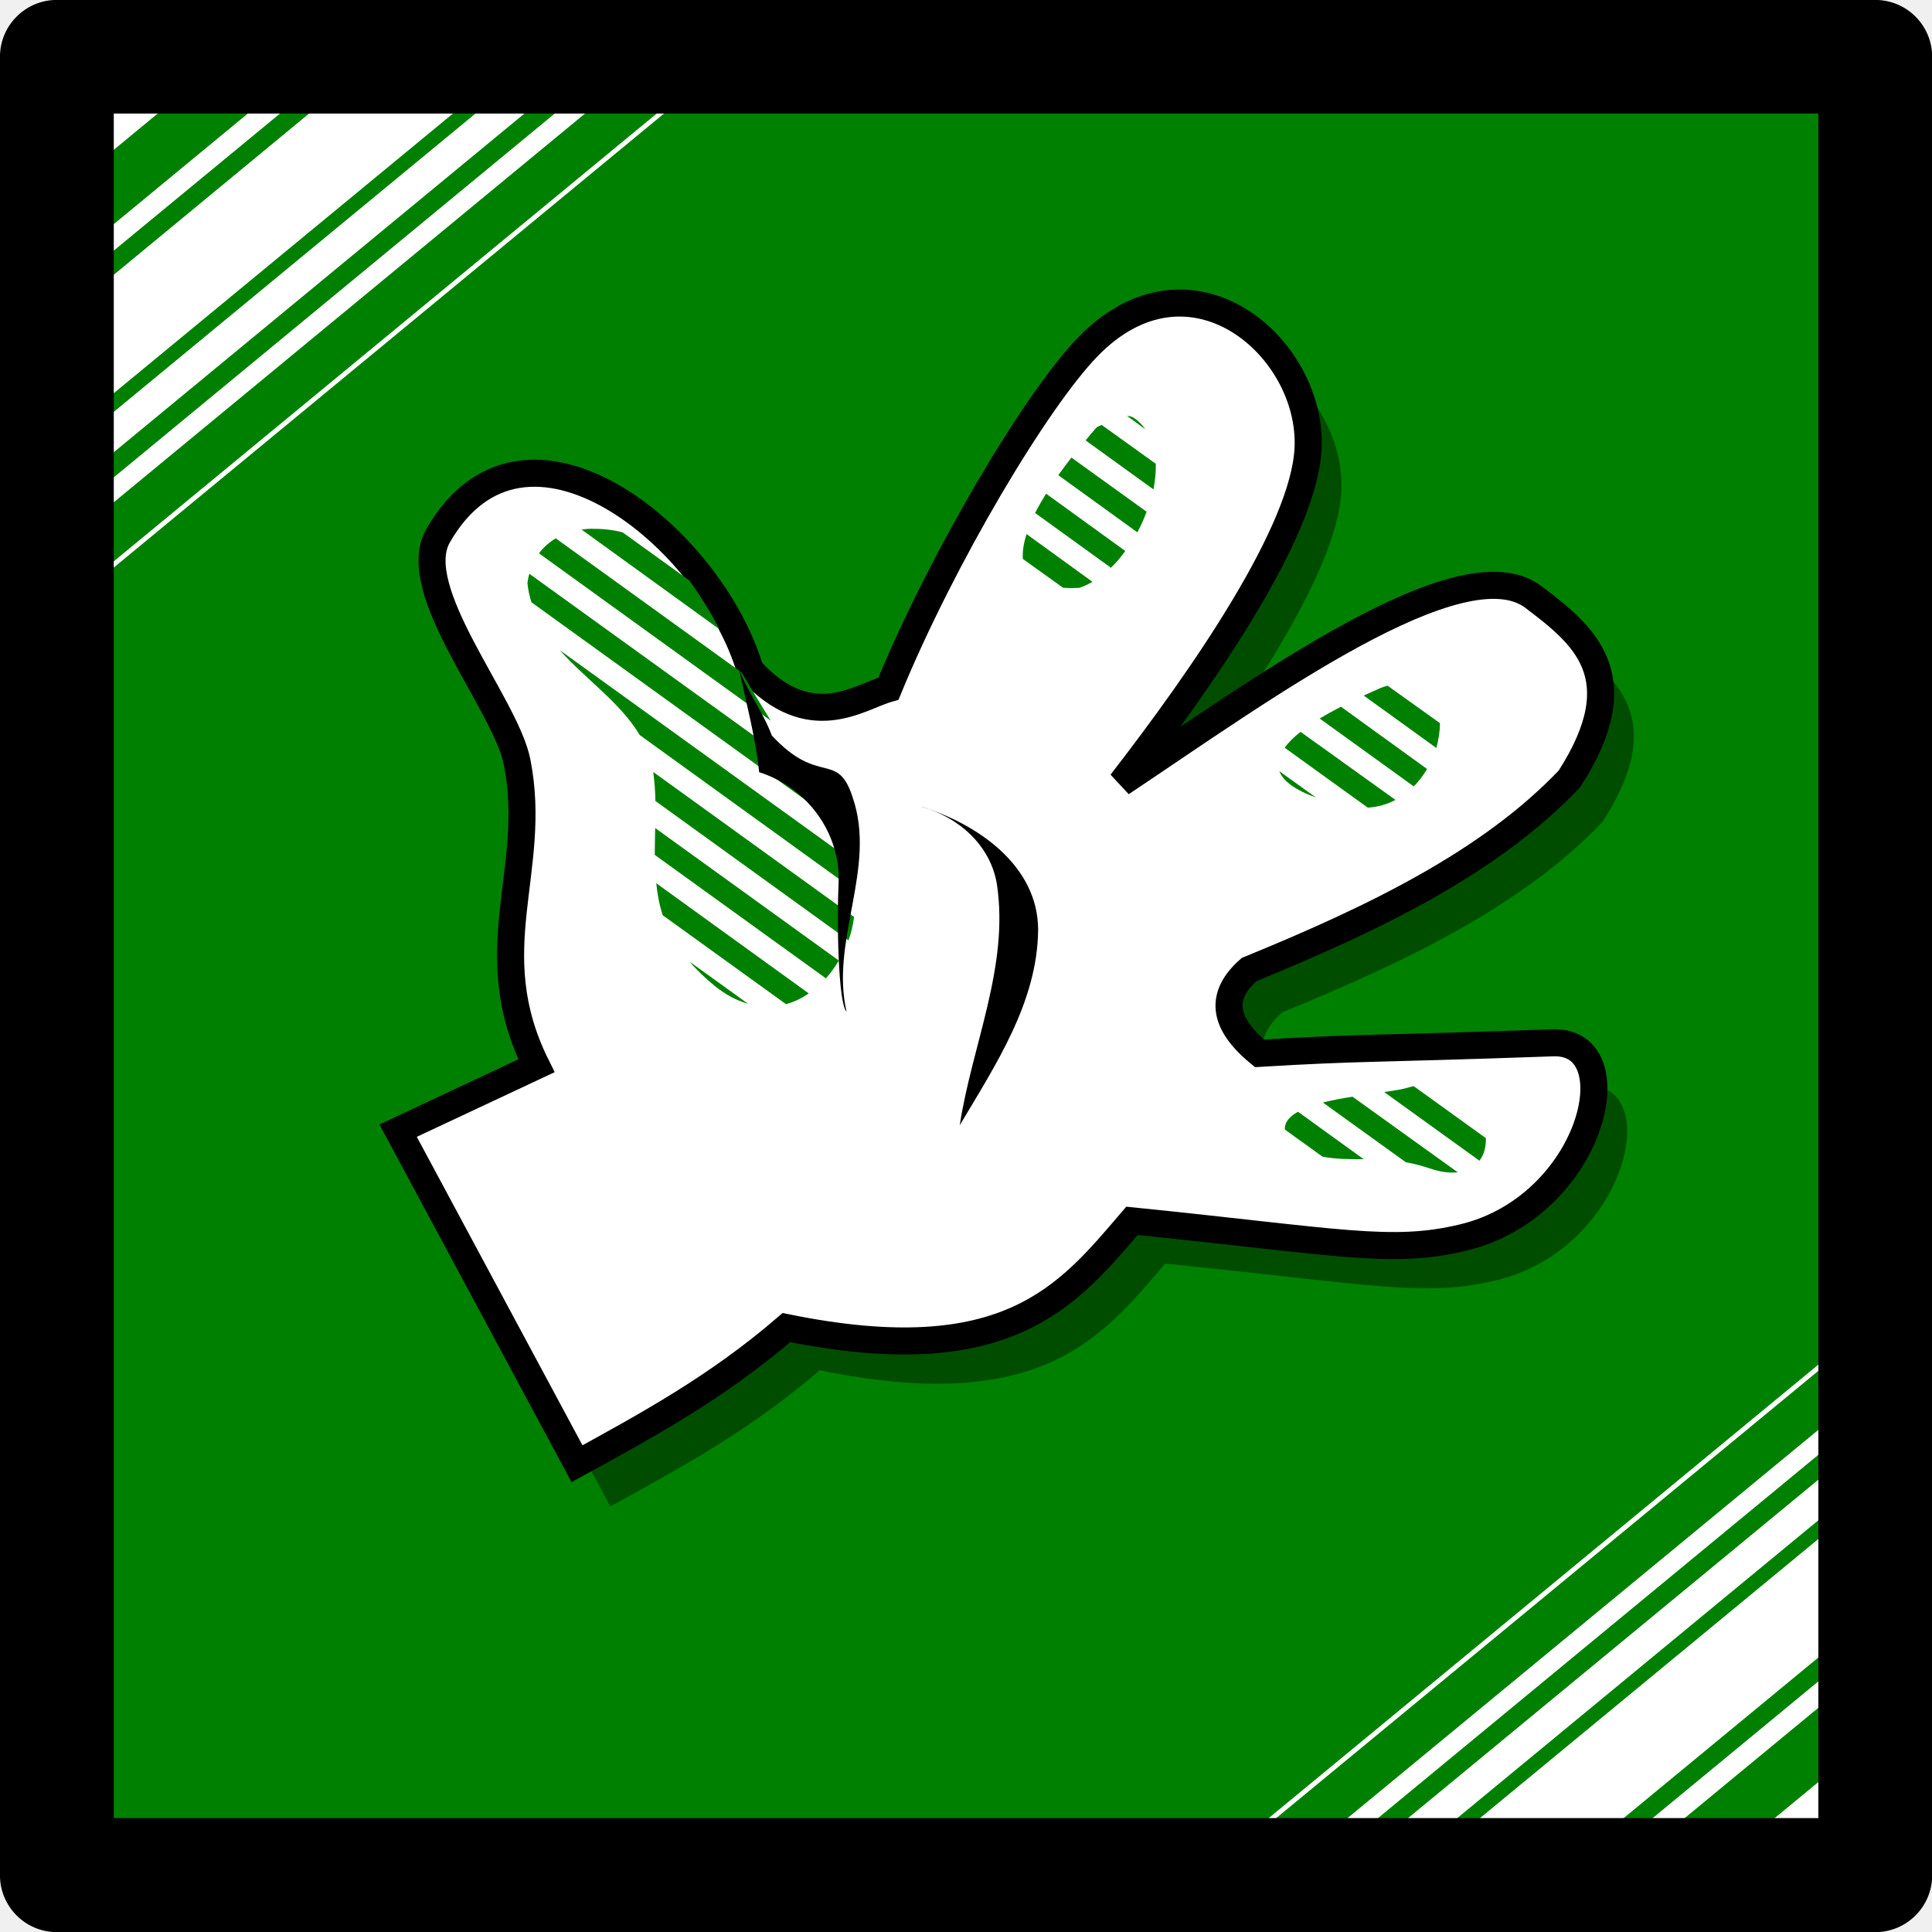
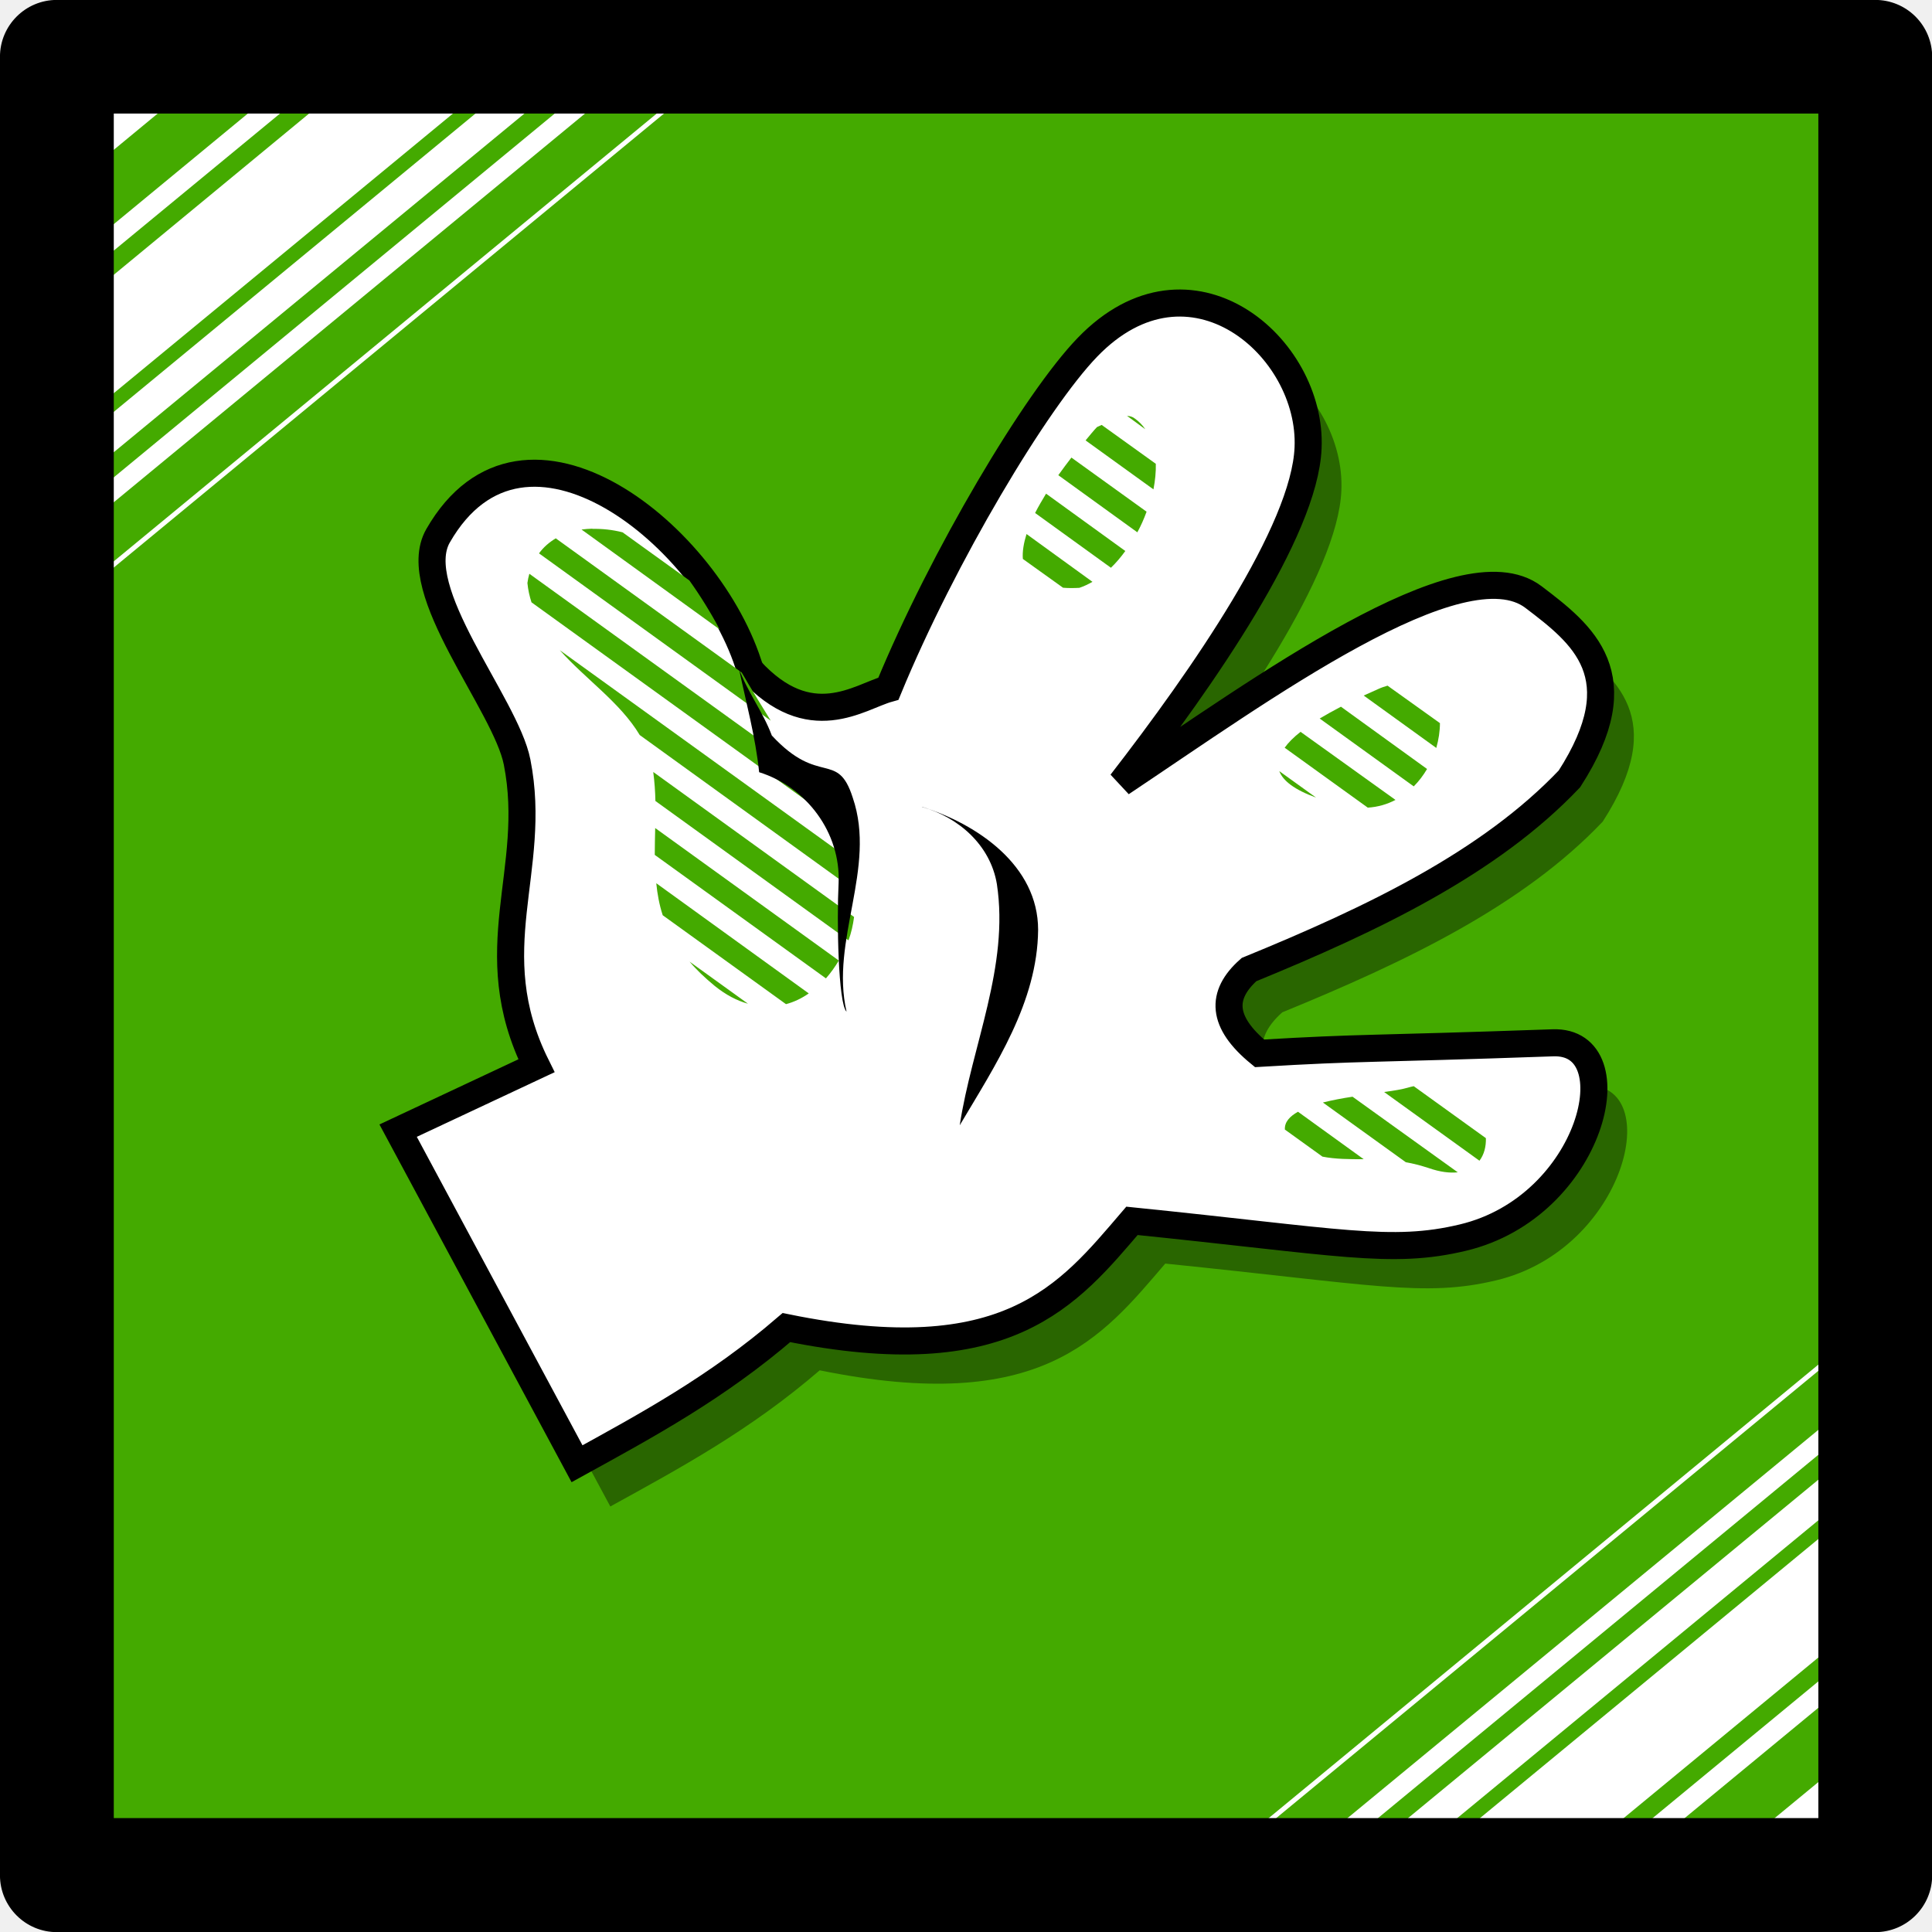
<svg xmlns="http://www.w3.org/2000/svg" width="8.996mm" height="8.996mm" viewBox="0 0 8.996 8.996" version="1.1" id="svg25719">
  <defs id="defs25716" />
  <g id="layer1" transform="translate(-13.99519,-26.78836)">
-     <path fill="#cccc00" fill-rule="evenodd" stroke="none" d="m 14.326,35.519 v -8.467 h 8.467 v 8.467 h -8.467" id="path1694-1-6-0-0-2-4-2-9" style="fill:#008000;fill-opacity:1;stroke-width:0.265" />
+     <path fill="#cccc00" fill-rule="evenodd" stroke="none" d="m 14.326,35.519 v -8.467 h 8.467 v 8.467 h -8.467" id="path1694-1-6-0-0-2-4-2-9" style="fill:#44aa00;fill-opacity:1;stroke-width:0.265" />
    <path id="path1694-1-6-0-0-2-4-2-1-9" style="fill:#ffffff;fill-opacity:1;stroke-width:0.265" d="m 14.774,27.092 -0.507,0.418 v 0.189 l 0.735,-0.607 z m 0.648,0 -1.154,0.952 v 0.123 l 1.304,-1.075 z m 0.285,0 -1.439,1.188 v 0.551 l 2.108,-1.738 z m 0.775,0 -2.214,1.826 v 0.188 l 2.442,-2.014 z m 0.369,0 -2.583,2.131 v 0.116 l 2.724,-2.247 z m 0.475,0 -3.058,2.522 v 0.029 l 3.093,-2.552 z m 5.408,5.826 -3.201,2.641 h 0.035 l 3.166,-2.612 z m 0,0.304 -2.833,2.336 h 0.142 l 2.691,-2.22 z m 0,0.232 -2.551,2.104 h 0.229 l 2.322,-1.915 z m 0,0.276 -2.216,1.828 h 0.669 l 1.548,-1.277 z m 0,0.663 -1.412,1.165 h 0.149 l 1.263,-1.042 z m 0,0.469 -0.844,0.696 h 0.228 l 0.615,-0.507 z" />
    <path style="opacity:0.4;fill:#000000;fill-opacity:1;stroke:none;stroke-width:0.126;stroke-dasharray:none;stroke-dashoffset:14.7;stroke-opacity:1" d="m 16.837,33.803 c 0.325,-0.179 0.65,-0.354 0.975,-0.634 1.032,0.21 1.312,-0.15 1.609,-0.497 0.965,0.098 1.207,0.158 1.541,0.078 0.604,-0.144 0.79,-0.92 0.419,-0.907 -0.878,0.031 -0.878,0.02 -1.366,0.049 -0.177,-0.145 -0.183,-0.271 -0.049,-0.39 0.577,-0.236 1.121,-0.497 1.492,-0.888 0.31,-0.481 0.061,-0.673 -0.168,-0.847 -0.334,-0.252 -1.27,0.433 -1.919,0.866 0.378,-0.488 0.854,-1.172 0.87,-1.56 0.021,-0.471 -0.55,-0.963 -1.027,-0.469 -0.239,0.247 -0.673,0.974 -0.927,1.59 -0.136,0.038 -0.365,0.217 -0.644,-0.088 -0.184,-0.62 -1.051,-1.324 -1.453,-0.624 -0.145,0.253 0.315,0.783 0.368,1.054 0.1,0.506 -0.178,0.874 0.09,1.414 l -0.644,0.302 z" id="path11064-1-1" />
    <path style="color:#000000;fill:#000000;fill-opacity:1;stroke-width:0.265;stroke-linecap:round;stroke-linejoin:round;-inkscape-stroke:none" d="m 14.26,26.788 a 0.265,0.265 0 0 0 -0.265,0.265 v 8.467 a 0.265,0.265 0 0 0 0.265,0.265 h 8.467 a 0.265,0.265 0 0 0 0.265,-0.265 V 27.053 A 0.265,0.265 0 0 0 22.726,26.788 Z m 0.265,0.529 h 7.937 v 7.937 h -7.937 z" id="path424-0-7-3-0-1-8-4" />
    <path style="fill:#ffffff;fill-opacity:1;stroke:#000000;stroke-width:0.126;stroke-dasharray:none;stroke-dashoffset:14.7;stroke-opacity:1" d="m 16.682,33.604 c 0.325,-0.179 0.65,-0.354 0.975,-0.634 1.032,0.21 1.312,-0.15 1.609,-0.497 0.965,0.098 1.207,0.158 1.541,0.078 0.604,-0.144 0.79,-0.92 0.419,-0.907 -0.878,0.031 -0.878,0.02 -1.366,0.049 -0.177,-0.145 -0.183,-0.271 -0.049,-0.39 0.577,-0.236 1.121,-0.497 1.492,-0.888 0.31,-0.481 0.061,-0.673 -0.168,-0.847 -0.334,-0.252 -1.27,0.433 -1.919,0.866 0.378,-0.488 0.854,-1.172 0.87,-1.56 0.021,-0.471 -0.55,-0.963 -1.027,-0.469 -0.239,0.247 -0.673,0.974 -0.927,1.59 -0.136,0.038 -0.365,0.217 -0.644,-0.088 -0.184,-0.62 -1.051,-1.324 -1.453,-0.624 -0.145,0.253 0.315,0.783 0.368,1.054 0.1,0.506 -0.178,0.874 0.09,1.414 l -0.644,0.302 z" id="path11064-1" />
    <path style="fill:#000000;fill-opacity:1;stroke:none;stroke-width:0.062;stroke-dasharray:none;stroke-dashoffset:14.7;stroke-opacity:1" d="m 18.288,30.545 c 0.258,0.081 0.541,0.273 0.541,0.573 -0.003,0.337 -0.199,0.63 -0.365,0.91 0.057,-0.373 0.231,-0.74 0.173,-1.123 -0.03,-0.181 -0.178,-0.311 -0.348,-0.359 z" id="path11068-7" />
-     <path id="path14515" style="fill:#008000;fill-opacity:1;stroke:none;stroke-width:0.126;stroke-dasharray:none;stroke-dashoffset:14.7;stroke-opacity:1" d="m 16.755,29.25 c -0.018,4.22e-4 -0.035,0.002 -0.052,0.004 l 0.643,0.465 c -0.04,-0.076 -0.09,-0.157 -0.141,-0.228 l -0.311,-0.224 c -0.047,-0.012 -0.094,-0.017 -0.141,-0.016 z m -0.172,0.045 c -0.03,0.018 -0.057,0.041 -0.078,0.07 l 1.079,0.779 c -0.046,-0.075 -0.092,-0.149 -0.135,-0.224 z m -0.123,0.165 c -0.004,0.014 -0.007,0.028 -0.009,0.043 0.003,0.032 0.01,0.062 0.019,0.09 l 1.372,0.99 c -0.037,-0.072 -0.077,-0.142 -0.119,-0.212 z m 0.142,0.356 c 0.12,0.135 0.281,0.243 0.372,0.395 l 1.001,0.723 c -0.005,-0.049 -0.017,-0.096 -0.038,-0.142 -0.002,-0.006 -0.005,-0.012 -0.007,-0.018 z m 0.435,0.567 c 5.3e-5,3.45e-4 -5.2e-5,6.89e-4 0,0.001 0.006,0.045 0.009,0.09 0.01,0.134 l 0.899,0.649 c 0.013,-0.035 0.021,-0.071 0.026,-0.109 z m 0.009,0.261 c -9.51e-4,0.042 -0.002,0.084 -0.002,0.125 l 0.797,0.575 c 0.022,-0.025 0.042,-0.053 0.06,-0.083 z m 0.005,0.257 c 0.005,0.05 0.014,0.1 0.03,0.149 l 0.574,0.414 c 0.038,-0.01 0.073,-0.027 0.106,-0.05 z m 0.155,0.365 c 0.032,0.038 0.071,0.075 0.117,0.113 0.052,0.042 0.104,0.069 0.155,0.083 z" />
+     <path id="path14515" style="fill:#44aa00;fill-opacity:1;stroke:none;stroke-width:0.126;stroke-dasharray:none;stroke-dashoffset:14.7;stroke-opacity:1" d="m 16.755,29.25 c -0.018,4.22e-4 -0.035,0.002 -0.052,0.004 l 0.643,0.465 c -0.04,-0.076 -0.09,-0.157 -0.141,-0.228 l -0.311,-0.224 c -0.047,-0.012 -0.094,-0.017 -0.141,-0.016 z m -0.172,0.045 c -0.03,0.018 -0.057,0.041 -0.078,0.07 l 1.079,0.779 c -0.046,-0.075 -0.092,-0.149 -0.135,-0.224 z m -0.123,0.165 c -0.004,0.014 -0.007,0.028 -0.009,0.043 0.003,0.032 0.01,0.062 0.019,0.09 l 1.372,0.99 c -0.037,-0.072 -0.077,-0.142 -0.119,-0.212 z m 0.142,0.356 c 0.12,0.135 0.281,0.243 0.372,0.395 l 1.001,0.723 c -0.005,-0.049 -0.017,-0.096 -0.038,-0.142 -0.002,-0.006 -0.005,-0.012 -0.007,-0.018 z m 0.435,0.567 c 5.3e-5,3.45e-4 -5.2e-5,6.89e-4 0,0.001 0.006,0.045 0.009,0.09 0.01,0.134 l 0.899,0.649 c 0.013,-0.035 0.021,-0.071 0.026,-0.109 z m 0.009,0.261 c -9.51e-4,0.042 -0.002,0.084 -0.002,0.125 l 0.797,0.575 c 0.022,-0.025 0.042,-0.053 0.06,-0.083 z m 0.005,0.257 c 0.005,0.05 0.014,0.1 0.03,0.149 l 0.574,0.414 c 0.038,-0.01 0.073,-0.027 0.106,-0.05 z m 0.155,0.365 c 0.032,0.038 0.071,0.075 0.117,0.113 0.052,0.042 0.104,0.069 0.155,0.083 z" />
    <path style="fill:#000000;fill-opacity:1;stroke:none;stroke-width:0.126;stroke-dasharray:none;stroke-dashoffset:14.7;stroke-opacity:1" d="m 17.435,29.897 c 0.034,0.162 0.078,0.322 0.095,0.487 0.221,0.069 0.38,0.282 0.37,0.516 -0.009,0.175 -0.002,0.562 0.037,0.599 -0.077,-0.333 0.141,-0.668 0.029,-0.996 -0.071,-0.223 -0.156,-0.051 -0.377,-0.29 -0.041,-0.11 -0.115,-0.205 -0.155,-0.316 z" id="path14504" />
-     <path id="path14517" style="fill:#008000;fill-opacity:1;stroke:none;stroke-width:0.126;stroke-dasharray:none;stroke-dashoffset:14.7;stroke-opacity:1" d="m 19.242,28.724 0.086,0.063 c -0.013,-0.019 -0.029,-0.036 -0.049,-0.05 -0.012,-0.009 -0.024,-0.012 -0.038,-0.012 z m -0.117,0.043 c -0.008,0.004 -0.015,0.007 -0.022,0.01 -0.016,0.017 -0.034,0.039 -0.053,0.062 l 0.316,0.228 c 0.008,-0.041 0.012,-0.081 0.011,-0.119 z m -0.141,0.152 c -0.02,0.026 -0.041,0.054 -0.061,0.082 l 0.368,0.266 c 0.017,-0.031 0.031,-0.063 0.043,-0.096 z m -0.118,0.168 c -0.018,0.03 -0.036,0.06 -0.051,0.09 l 0.353,0.255 c 0.024,-0.023 0.046,-0.049 0.067,-0.078 z m -0.091,0.188 c -0.013,0.042 -0.02,0.082 -0.017,0.116 l 0.187,0.134 c 0.023,0.002 0.048,0.002 0.076,5.16e-4 0.021,-0.007 0.042,-0.017 0.061,-0.028 z m 1.681,0.706 c -0.014,0.004 -0.029,0.009 -0.044,0.016 -0.023,0.01 -0.045,0.02 -0.067,0.03 l 0.338,0.244 c 0.011,-0.039 0.017,-0.078 0.017,-0.115 v -5.17e-4 z m -0.217,0.098 c -0.036,0.019 -0.069,0.037 -0.099,0.055 l 0.438,0.316 c 0.024,-0.024 0.045,-0.052 0.062,-0.081 z m -0.188,0.117 c -0.032,0.025 -0.057,0.05 -0.074,0.074 l 0.387,0.279 c 0.048,-0.003 0.091,-0.016 0.129,-0.036 z m -0.099,0.183 c 0.017,0.045 0.071,0.087 0.171,0.123 z m 0.626,1.467 c -0.009,0.002 -0.019,0.004 -0.028,0.007 -0.024,0.007 -0.063,0.014 -0.11,0.02 l 0.444,0.32 c 0.022,-0.029 0.031,-0.066 0.03,-0.105 z m -0.285,0.049 c -0.047,0.007 -0.094,0.016 -0.138,0.027 l 0.386,0.278 c 0.034,0.006 0.069,0.015 0.106,0.027 0.054,0.019 0.099,0.024 0.136,0.02 z m -0.254,0.07 c -0.039,0.022 -0.063,0.048 -0.061,0.083 l 0.175,0.126 c 0.061,0.012 0.125,0.012 0.192,0.012 z" />
+     <path id="path14517" style="fill:#44aa00;fill-opacity:1;stroke:none;stroke-width:0.126;stroke-dasharray:none;stroke-dashoffset:14.7;stroke-opacity:1" d="m 19.242,28.724 0.086,0.063 c -0.013,-0.019 -0.029,-0.036 -0.049,-0.05 -0.012,-0.009 -0.024,-0.012 -0.038,-0.012 z m -0.117,0.043 c -0.008,0.004 -0.015,0.007 -0.022,0.01 -0.016,0.017 -0.034,0.039 -0.053,0.062 l 0.316,0.228 c 0.008,-0.041 0.012,-0.081 0.011,-0.119 z m -0.141,0.152 c -0.02,0.026 -0.041,0.054 -0.061,0.082 l 0.368,0.266 c 0.017,-0.031 0.031,-0.063 0.043,-0.096 z m -0.118,0.168 c -0.018,0.03 -0.036,0.06 -0.051,0.09 l 0.353,0.255 c 0.024,-0.023 0.046,-0.049 0.067,-0.078 z m -0.091,0.188 c -0.013,0.042 -0.02,0.082 -0.017,0.116 l 0.187,0.134 c 0.023,0.002 0.048,0.002 0.076,5.16e-4 0.021,-0.007 0.042,-0.017 0.061,-0.028 z m 1.681,0.706 c -0.014,0.004 -0.029,0.009 -0.044,0.016 -0.023,0.01 -0.045,0.02 -0.067,0.03 l 0.338,0.244 c 0.011,-0.039 0.017,-0.078 0.017,-0.115 v -5.17e-4 z m -0.217,0.098 c -0.036,0.019 -0.069,0.037 -0.099,0.055 l 0.438,0.316 c 0.024,-0.024 0.045,-0.052 0.062,-0.081 z m -0.188,0.117 c -0.032,0.025 -0.057,0.05 -0.074,0.074 l 0.387,0.279 c 0.048,-0.003 0.091,-0.016 0.129,-0.036 z m -0.099,0.183 c 0.017,0.045 0.071,0.087 0.171,0.123 z m 0.626,1.467 c -0.009,0.002 -0.019,0.004 -0.028,0.007 -0.024,0.007 -0.063,0.014 -0.11,0.02 l 0.444,0.32 c 0.022,-0.029 0.031,-0.066 0.03,-0.105 z m -0.285,0.049 c -0.047,0.007 -0.094,0.016 -0.138,0.027 l 0.386,0.278 c 0.034,0.006 0.069,0.015 0.106,0.027 0.054,0.019 0.099,0.024 0.136,0.02 z m -0.254,0.07 c -0.039,0.022 -0.063,0.048 -0.061,0.083 l 0.175,0.126 c 0.061,0.012 0.125,0.012 0.192,0.012 z" />
  </g>
</svg>
